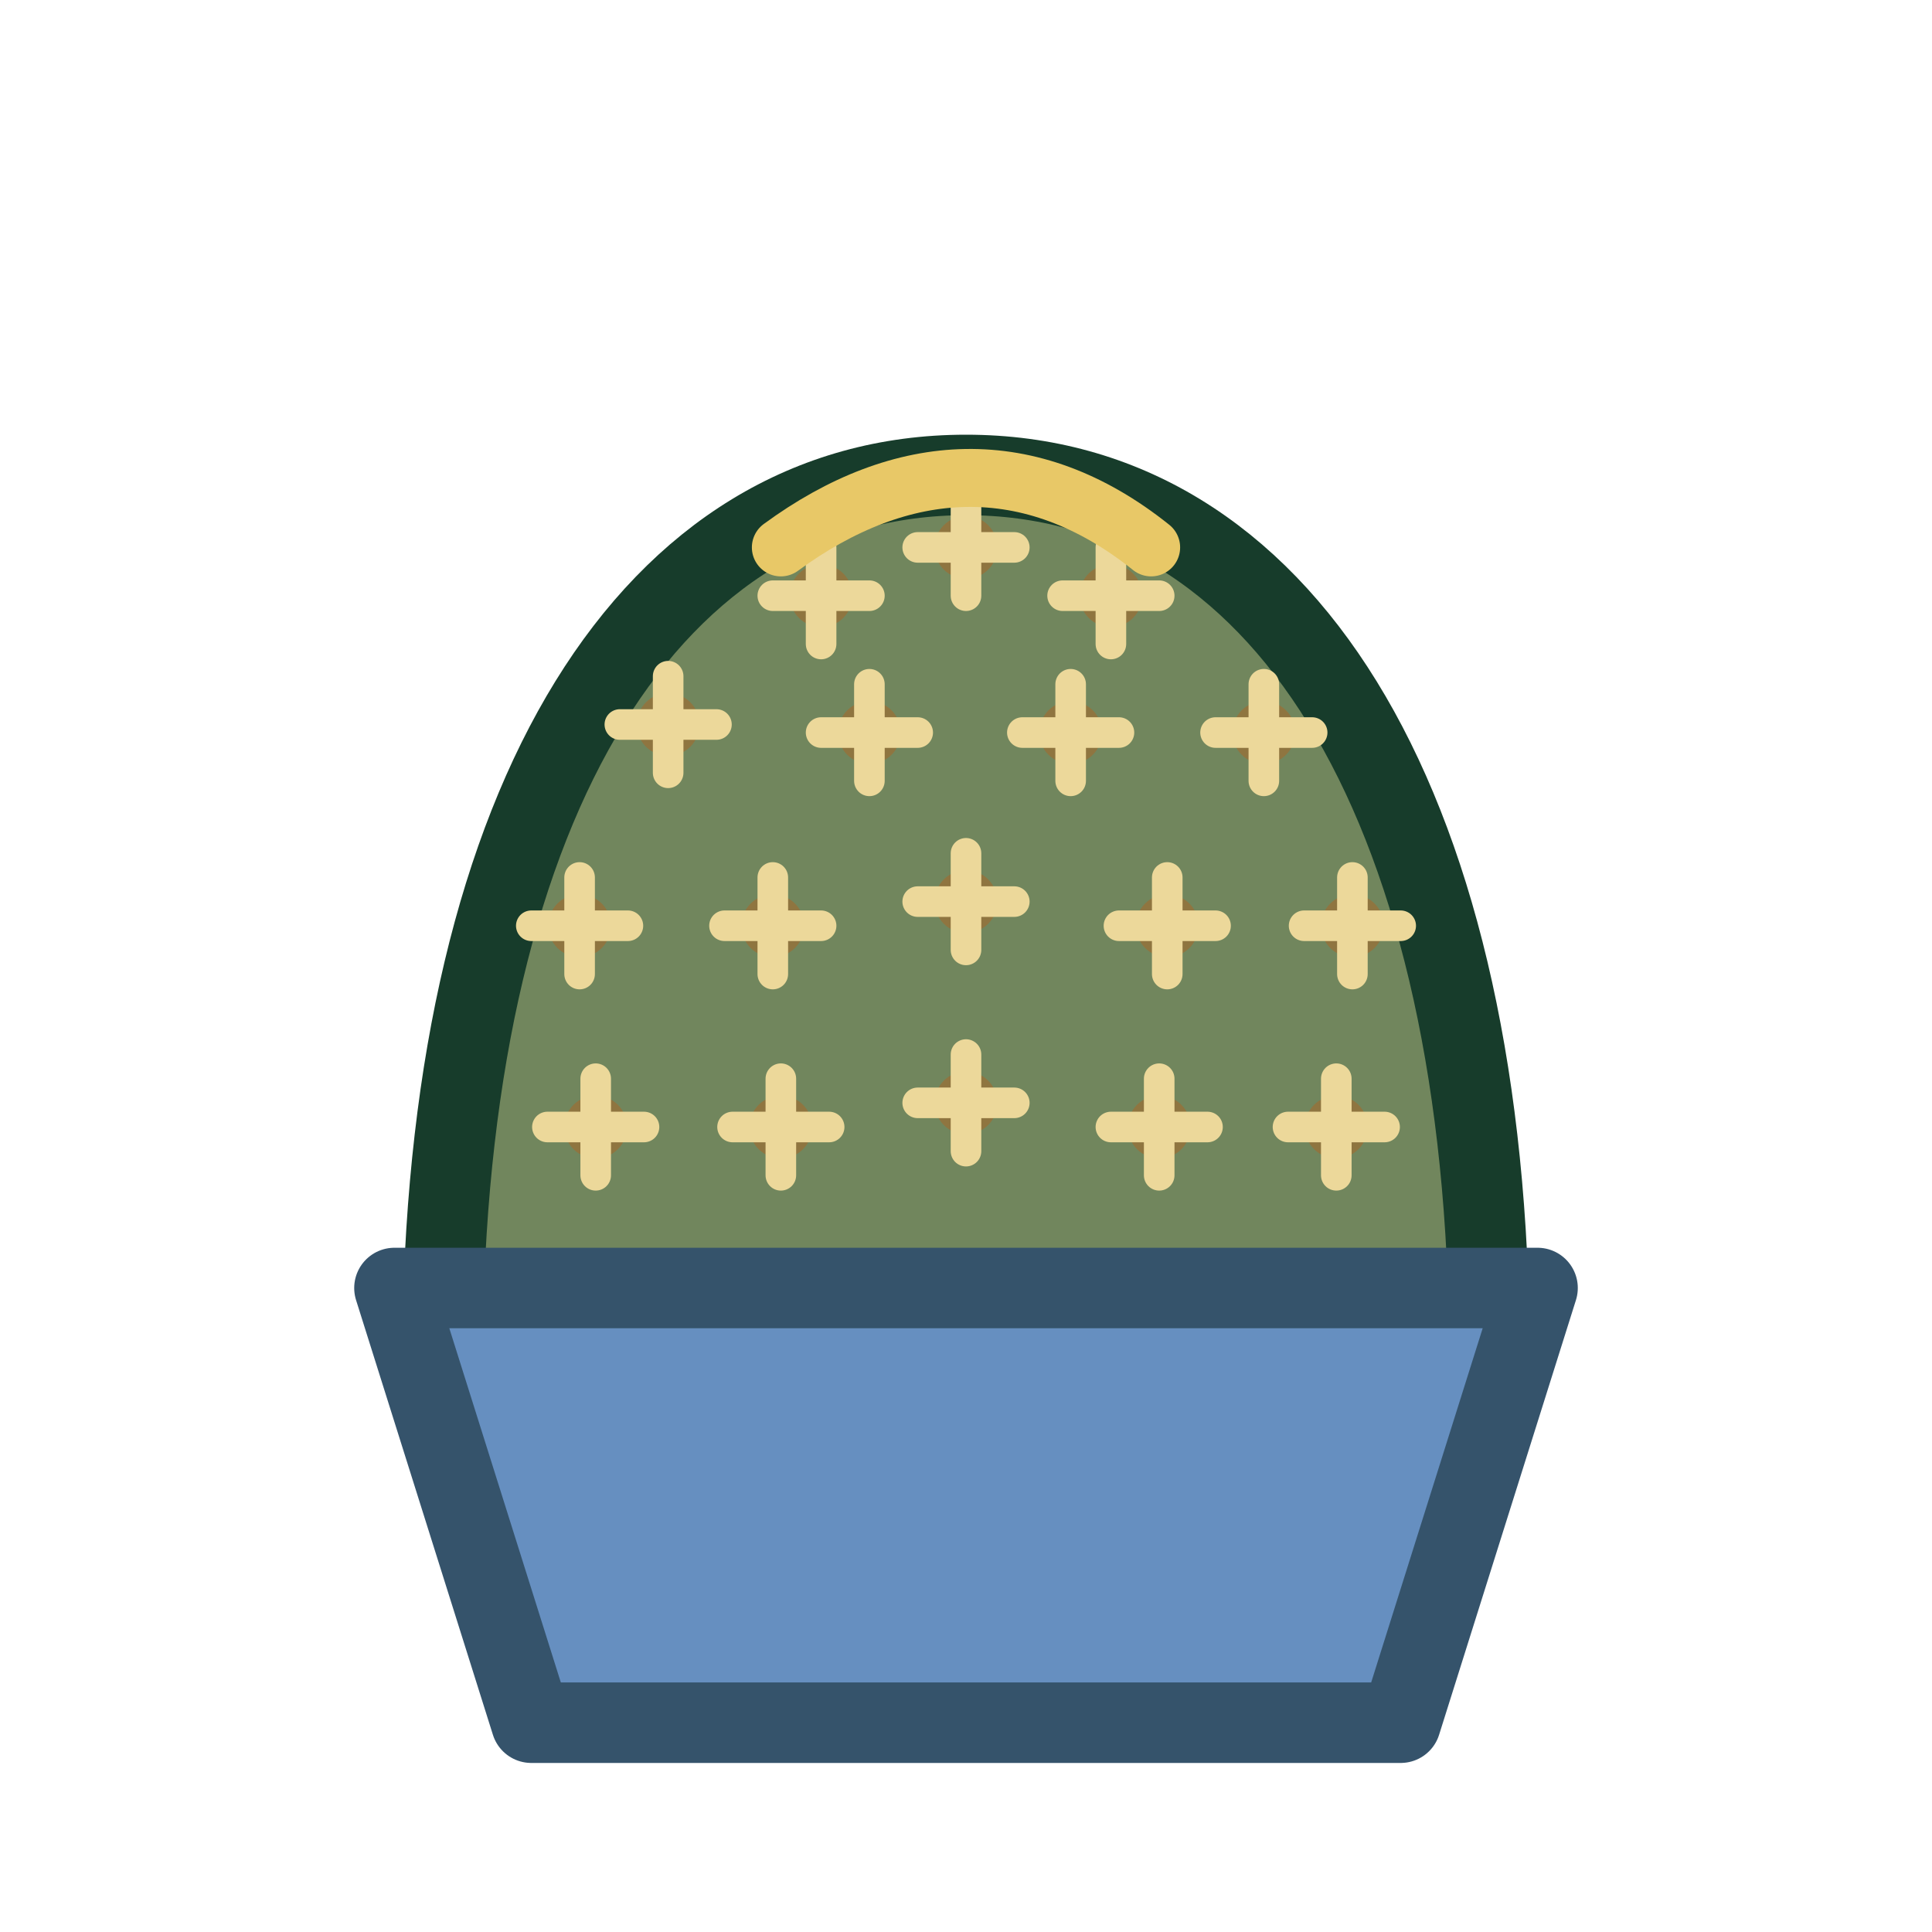
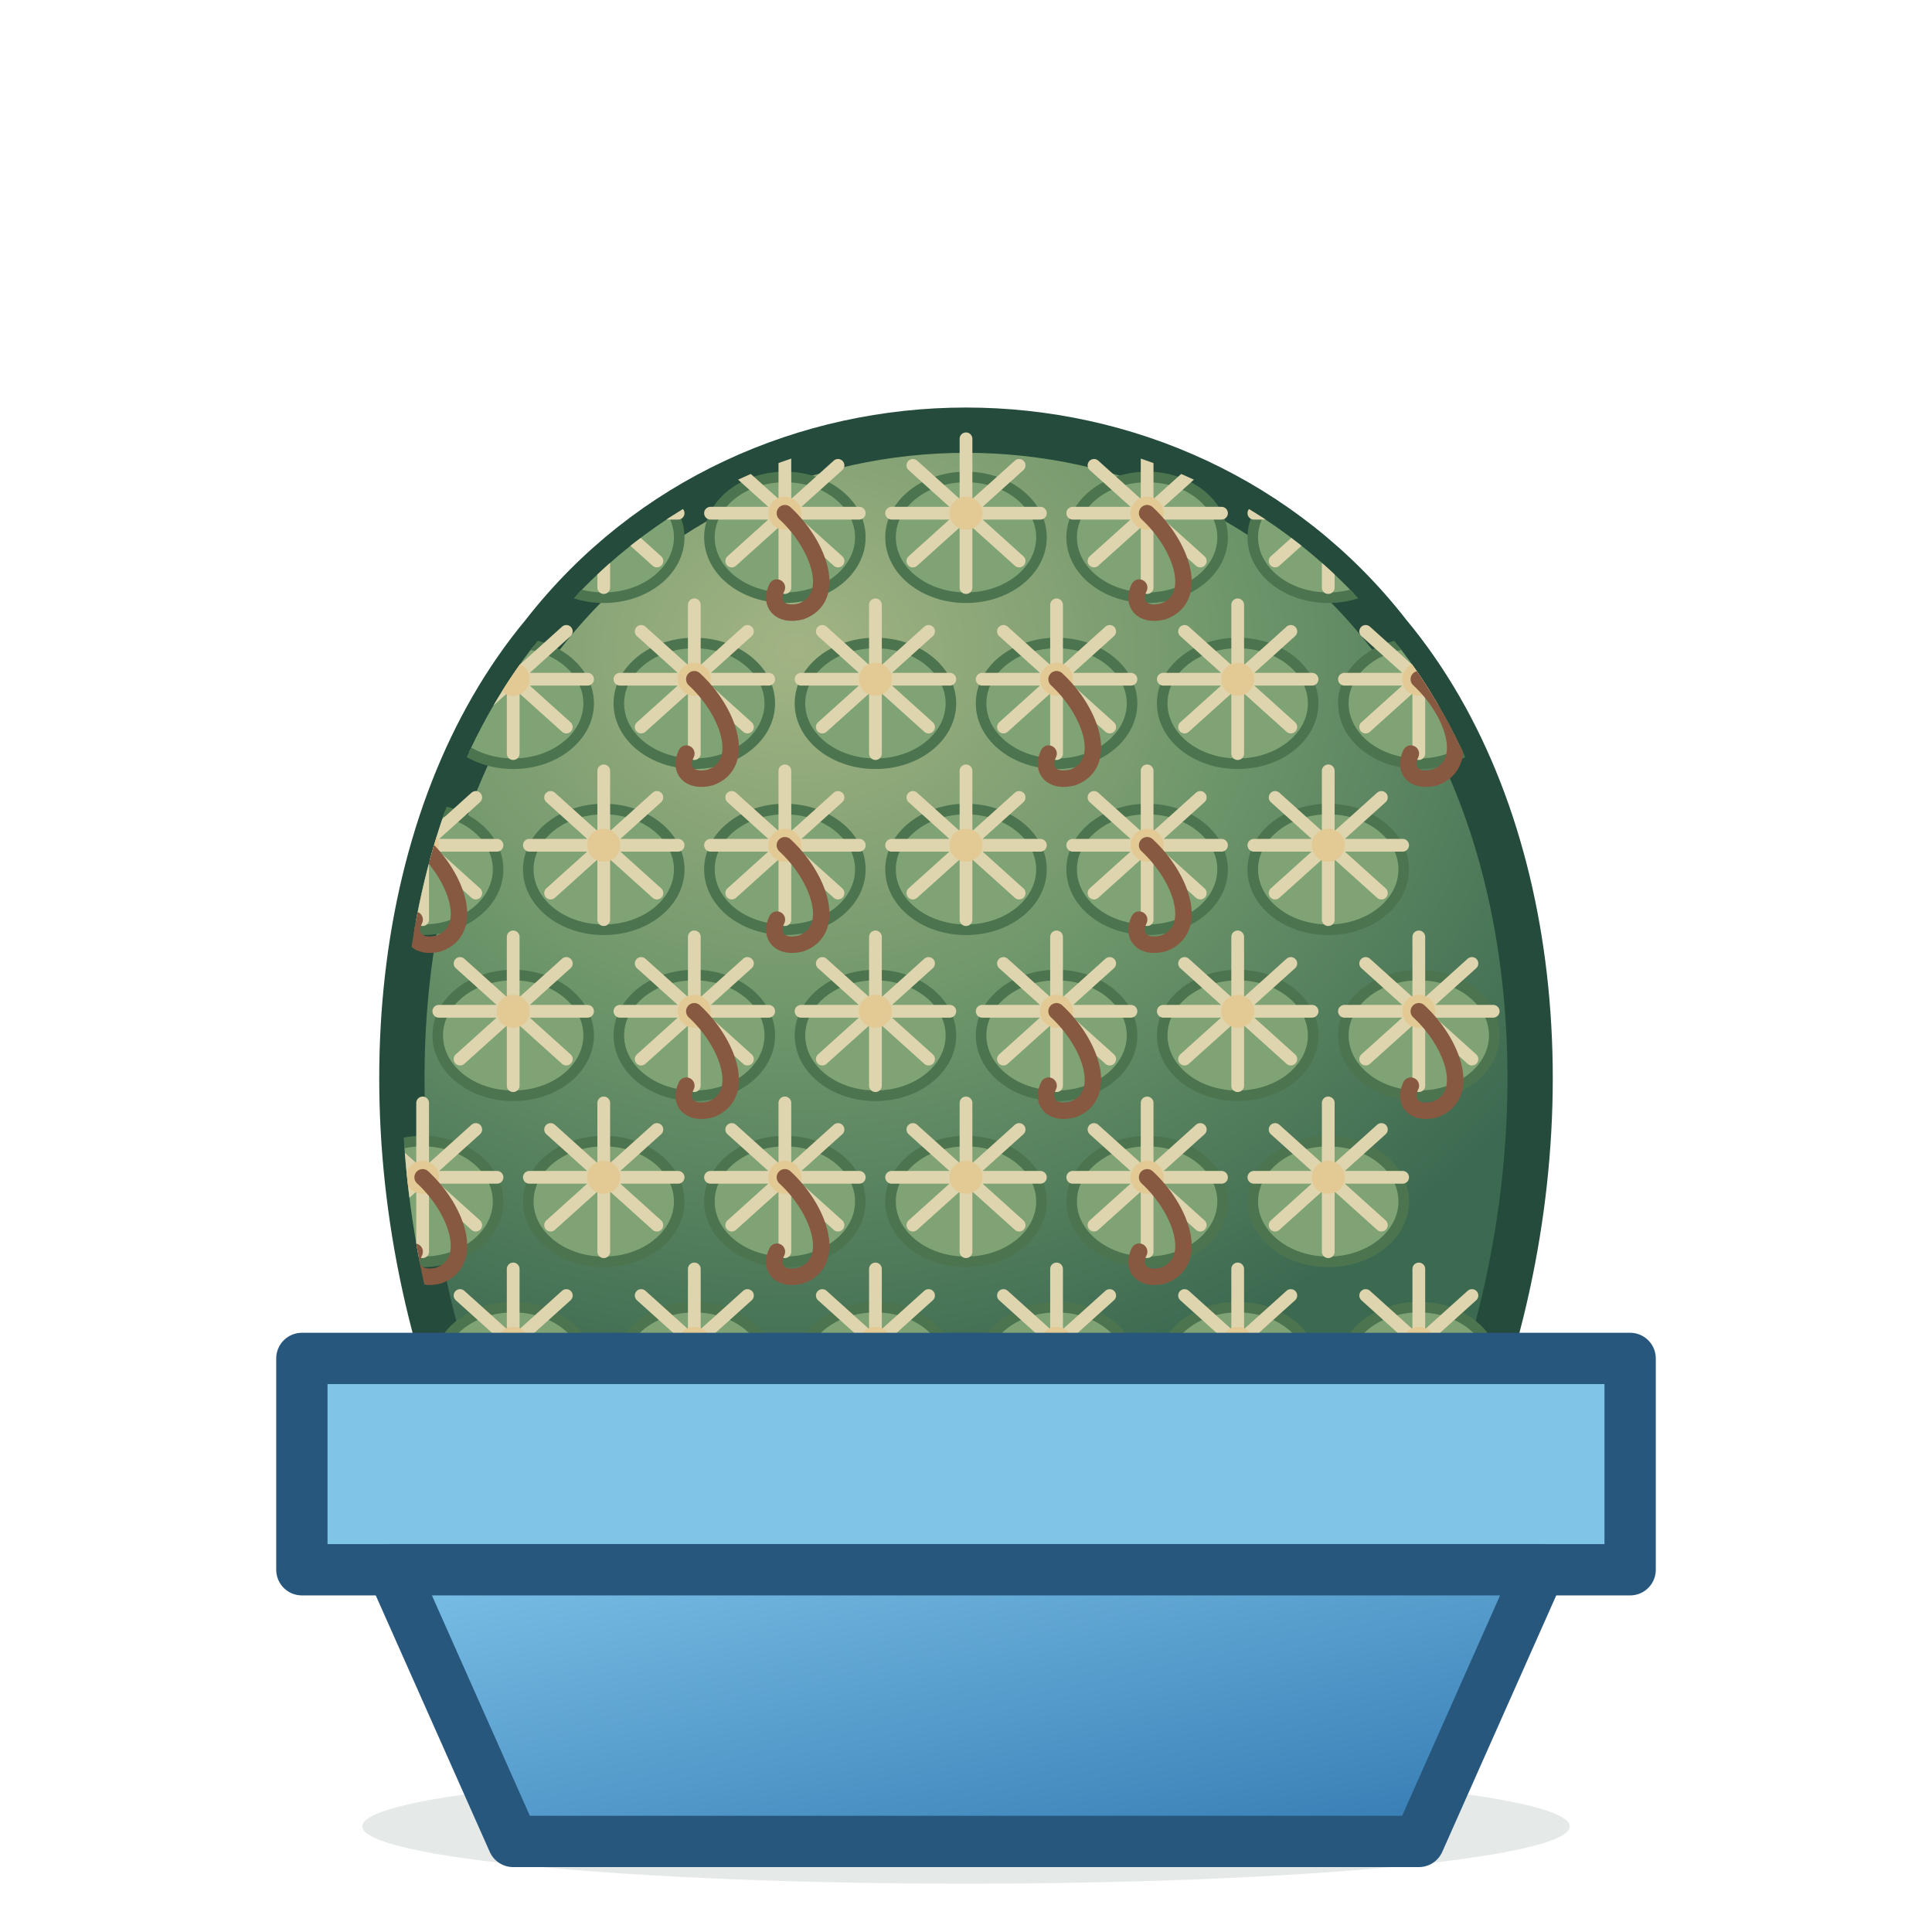
- <svg xmlns="http://www.w3.org/2000/svg" viewBox="0 0 24 24" role="img" aria-labelledby="mammillaria-rekoi-title mammillaria-rekoi-description" data-plant-slug="mammillaria-rekoi" focusable="false">
-   <path d="M5.5 16.5c0.1-6.6 2.6-10.6 6.5-10.6s6.4 4 6.5 10.6Z" fill="#71865d" stroke="#173c2b" stroke-linejoin="round" stroke-width="1" />
-   <g fill="#e5c66f" stroke="#8f7540" stroke-width="0.18">
-     <circle cx="10.2" cy="7.4" r="0.3" />
-     <circle cx="12" cy="6.8" r="0.3" />
-     <circle cx="13.8" cy="7.4" r="0.3" />
-     <circle cx="8.3" cy="9" r="0.3" />
-     <circle cx="10.8" cy="9.1" r="0.3" />
-     <circle cx="13.3" cy="9.1" r="0.3" />
-     <circle cx="15.7" cy="9.1" r="0.3" />
-     <circle cx="7.2" cy="11.5" r="0.3" />
-     <circle cx="9.6" cy="11.5" r="0.3" />
-     <circle cx="12" cy="11.2" r="0.3" />
-     <circle cx="14.5" cy="11.5" r="0.3" />
-     <circle cx="16.8" cy="11.5" r="0.3" />
-     <circle cx="7.4" cy="14" r="0.3" />
-     <circle cx="9.7" cy="14" r="0.3" />
-     <circle cx="12" cy="13.7" r="0.3" />
-     <circle cx="14.4" cy="14" r="0.3" />
-     <circle cx="16.6" cy="14" r="0.3" />
+ <svg xmlns="http://www.w3.org/2000/svg" viewBox="0 0 64 64" role="img" aria-labelledby="mammillaria-rekoi-title mammillaria-rekoi-description" data-plant-slug="mammillaria-rekoi" focusable="false">
+   <defs>
+     <linearGradient id="rekoi-pot" x1="0" x2="0.9" y1="0" y2="1">
+       <stop offset="0" stop-color="#7bc0e6" />
+       <stop offset="1" stop-color="#357cb4" />
+     </linearGradient>
+     <radialGradient id="hooks-body" cx="35%" cy="23%" r="80%">
+       <stop offset="0" stop-color="#a3b484" />
+       <stop offset="0.5" stop-color="#6d956a" />
+       <stop offset="1" stop-color="#3c6a51" />
+     </radialGradient>
+     <clipPath id="hooks-clip" clipPathUnits="userSpaceOnUse">
+       <path d="M15 46c-3-9-2-19 3-25 7-9 21-9 28 0 5 6 6 16 3 25Z" fill="none" stroke="none" stroke-width="1" stroke-linecap="round" stroke-linejoin="round" />
+     </clipPath>
+     <g id="mammillaria-rekoi-detail-1">
+       <path d="M-2.8 0H2.8M-2-1.8 2 1.8M-2 1.8 2-1.8M0-2.8V2.8" fill="none" stroke="#ded4ad" stroke-width="0.48" stroke-linecap="round" stroke-linejoin="round" />
+       <ellipse cx="0" cy="0" rx="0.62" ry="0.62" fill="#e3c994" stroke="none" stroke-width="1" />
+       <path d="M0 0C1.3 1.2 2 3.2 0.6 3.7c-0.8 0.2-1.2-0.3-0.9-0.9" fill="none" stroke="#875941" stroke-width="0.62" stroke-linecap="round" stroke-linejoin="round" />
+     </g>
+     <g id="mammillaria-rekoi-detail-2">
+       <path d="M-2.8 0H2.8M-2-1.8 2 1.8M-2 1.8 2-1.8M0-2.8V2.8" fill="none" stroke="#ded4ad" stroke-width="0.48" stroke-linecap="round" stroke-linejoin="round" />
+       <ellipse cx="0" cy="0" rx="0.62" ry="0.62" fill="#e3c994" stroke="none" stroke-width="1" />
+     </g>
+   </defs>
+   <ellipse cx="32" cy="60.5" rx="20" ry="1.9" fill="#244b3b" stroke="none" stroke-width="0" opacity="0.12" />
+   <ellipse cx="32" cy="45.5" rx="20" ry="2.1" fill="#745c45" stroke="none" stroke-width="1" />
+   <path d="M15 46c-3-9-2-19 3-25 7-9 21-9 28 0 5 6 6 16 3 25Z" fill="url(#hooks-body)" stroke="#244b3b" stroke-width="1.5" stroke-linecap="round" stroke-linejoin="round" />
+   <g clip-path="url(#hooks-clip)">
+     <ellipse cx="14" cy="17.8" rx="2.5" ry="2" fill="#80a375" stroke="#4c744f" stroke-width="0.35" />
+     <use href="#mammillaria-rekoi-detail-1" transform="translate(14 17) scale(0.88)" />
+     <ellipse cx="20" cy="17.8" rx="2.5" ry="2" fill="#80a375" stroke="#4c744f" stroke-width="0.35" />
+     <use href="#mammillaria-rekoi-detail-2" transform="translate(20 17) scale(0.88)" />
+     <ellipse cx="26" cy="17.8" rx="2.5" ry="2" fill="#80a375" stroke="#4c744f" stroke-width="0.35" />
+     <use href="#mammillaria-rekoi-detail-1" transform="translate(26 17) scale(0.88)" />
+     <ellipse cx="32" cy="17.8" rx="2.5" ry="2" fill="#80a375" stroke="#4c744f" stroke-width="0.35" />
+     <use href="#mammillaria-rekoi-detail-2" transform="translate(32 17) scale(0.88)" />
+     <ellipse cx="38" cy="17.8" rx="2.5" ry="2" fill="#80a375" stroke="#4c744f" stroke-width="0.35" />
+     <use href="#mammillaria-rekoi-detail-1" transform="translate(38 17) scale(0.88)" />
+     <ellipse cx="44" cy="17.8" rx="2.5" ry="2" fill="#80a375" stroke="#4c744f" stroke-width="0.35" />
+     <use href="#mammillaria-rekoi-detail-2" transform="translate(44 17) scale(0.88)" />
+     <ellipse cx="17" cy="23.3" rx="2.5" ry="2" fill="#80a375" stroke="#4c744f" stroke-width="0.35" />
+     <use href="#mammillaria-rekoi-detail-2" transform="translate(17 22.5) scale(0.88)" />
+     <ellipse cx="23" cy="23.3" rx="2.5" ry="2" fill="#80a375" stroke="#4c744f" stroke-width="0.35" />
+     <use href="#mammillaria-rekoi-detail-1" transform="translate(23 22.5) scale(0.88)" />
+     <ellipse cx="29" cy="23.3" rx="2.5" ry="2" fill="#80a375" stroke="#4c744f" stroke-width="0.35" />
+     <use href="#mammillaria-rekoi-detail-2" transform="translate(29 22.5) scale(0.88)" />
+     <ellipse cx="35" cy="23.3" rx="2.5" ry="2" fill="#80a375" stroke="#4c744f" stroke-width="0.35" />
+     <use href="#mammillaria-rekoi-detail-1" transform="translate(35 22.5) scale(0.88)" />
+     <ellipse cx="41" cy="23.3" rx="2.5" ry="2" fill="#80a375" stroke="#4c744f" stroke-width="0.35" />
+     <use href="#mammillaria-rekoi-detail-2" transform="translate(41 22.5) scale(0.88)" />
+     <ellipse cx="47" cy="23.3" rx="2.5" ry="2" fill="#80a375" stroke="#4c744f" stroke-width="0.35" />
+     <use href="#mammillaria-rekoi-detail-1" transform="translate(47 22.5) scale(0.88)" />
+     <ellipse cx="14" cy="28.8" rx="2.5" ry="2" fill="#80a375" stroke="#4c744f" stroke-width="0.35" />
+     <use href="#mammillaria-rekoi-detail-1" transform="translate(14 28) scale(0.88)" />
+     <ellipse cx="20" cy="28.8" rx="2.5" ry="2" fill="#80a375" stroke="#4c744f" stroke-width="0.35" />
+     <use href="#mammillaria-rekoi-detail-2" transform="translate(20 28) scale(0.88)" />
+     <ellipse cx="26" cy="28.8" rx="2.5" ry="2" fill="#80a375" stroke="#4c744f" stroke-width="0.35" />
+     <use href="#mammillaria-rekoi-detail-1" transform="translate(26 28) scale(0.88)" />
+     <ellipse cx="32" cy="28.8" rx="2.5" ry="2" fill="#80a375" stroke="#4c744f" stroke-width="0.35" />
+     <use href="#mammillaria-rekoi-detail-2" transform="translate(32 28) scale(0.88)" />
+     <ellipse cx="38" cy="28.8" rx="2.5" ry="2" fill="#80a375" stroke="#4c744f" stroke-width="0.35" />
+     <use href="#mammillaria-rekoi-detail-1" transform="translate(38 28) scale(0.88)" />
+     <ellipse cx="44" cy="28.8" rx="2.5" ry="2" fill="#80a375" stroke="#4c744f" stroke-width="0.35" />
+     <use href="#mammillaria-rekoi-detail-2" transform="translate(44 28) scale(0.88)" />
+     <ellipse cx="17" cy="34.3" rx="2.5" ry="2" fill="#80a375" stroke="#4c744f" stroke-width="0.35" />
+     <use href="#mammillaria-rekoi-detail-2" transform="translate(17 33.5) scale(0.88)" />
+     <ellipse cx="23" cy="34.3" rx="2.5" ry="2" fill="#80a375" stroke="#4c744f" stroke-width="0.35" />
+     <use href="#mammillaria-rekoi-detail-1" transform="translate(23 33.5) scale(0.88)" />
+     <ellipse cx="29" cy="34.3" rx="2.5" ry="2" fill="#80a375" stroke="#4c744f" stroke-width="0.35" />
+     <use href="#mammillaria-rekoi-detail-2" transform="translate(29 33.5) scale(0.88)" />
+     <ellipse cx="35" cy="34.3" rx="2.5" ry="2" fill="#80a375" stroke="#4c744f" stroke-width="0.35" />
+     <use href="#mammillaria-rekoi-detail-1" transform="translate(35 33.5) scale(0.88)" />
+     <ellipse cx="41" cy="34.3" rx="2.5" ry="2" fill="#80a375" stroke="#4c744f" stroke-width="0.35" />
+     <use href="#mammillaria-rekoi-detail-2" transform="translate(41 33.5) scale(0.88)" />
+     <ellipse cx="47" cy="34.3" rx="2.5" ry="2" fill="#80a375" stroke="#4c744f" stroke-width="0.35" />
+     <use href="#mammillaria-rekoi-detail-1" transform="translate(47 33.5) scale(0.88)" />
+     <ellipse cx="14" cy="39.8" rx="2.5" ry="2" fill="#80a375" stroke="#4c744f" stroke-width="0.35" />
+     <use href="#mammillaria-rekoi-detail-1" transform="translate(14 39) scale(0.88)" />
+     <ellipse cx="20" cy="39.8" rx="2.5" ry="2" fill="#80a375" stroke="#4c744f" stroke-width="0.35" />
+     <use href="#mammillaria-rekoi-detail-2" transform="translate(20 39) scale(0.88)" />
+     <ellipse cx="26" cy="39.8" rx="2.5" ry="2" fill="#80a375" stroke="#4c744f" stroke-width="0.35" />
+     <use href="#mammillaria-rekoi-detail-1" transform="translate(26 39) scale(0.88)" />
+     <ellipse cx="32" cy="39.8" rx="2.5" ry="2" fill="#80a375" stroke="#4c744f" stroke-width="0.35" />
+     <use href="#mammillaria-rekoi-detail-2" transform="translate(32 39) scale(0.88)" />
+     <ellipse cx="38" cy="39.8" rx="2.5" ry="2" fill="#80a375" stroke="#4c744f" stroke-width="0.35" />
+     <use href="#mammillaria-rekoi-detail-1" transform="translate(38 39) scale(0.88)" />
+     <ellipse cx="44" cy="39.8" rx="2.5" ry="2" fill="#80a375" stroke="#4c744f" stroke-width="0.35" />
+     <use href="#mammillaria-rekoi-detail-2" transform="translate(44 39) scale(0.88)" />
+     <ellipse cx="17" cy="45.3" rx="2.5" ry="2" fill="#80a375" stroke="#4c744f" stroke-width="0.35" />
+     <use href="#mammillaria-rekoi-detail-2" transform="translate(17 44.5) scale(0.88)" />
+     <ellipse cx="23" cy="45.3" rx="2.5" ry="2" fill="#80a375" stroke="#4c744f" stroke-width="0.35" />
+     <use href="#mammillaria-rekoi-detail-1" transform="translate(23 44.5) scale(0.88)" />
+     <ellipse cx="29" cy="45.3" rx="2.5" ry="2" fill="#80a375" stroke="#4c744f" stroke-width="0.35" />
+     <use href="#mammillaria-rekoi-detail-2" transform="translate(29 44.5) scale(0.88)" />
+     <ellipse cx="35" cy="45.3" rx="2.5" ry="2" fill="#80a375" stroke="#4c744f" stroke-width="0.35" />
+     <use href="#mammillaria-rekoi-detail-1" transform="translate(35 44.5) scale(0.88)" />
+     <ellipse cx="41" cy="45.3" rx="2.5" ry="2" fill="#80a375" stroke="#4c744f" stroke-width="0.35" />
+     <use href="#mammillaria-rekoi-detail-2" transform="translate(41 44.5) scale(0.88)" />
+     <ellipse cx="47" cy="45.3" rx="2.5" ry="2" fill="#80a375" stroke="#4c744f" stroke-width="0.35" />
+     <use href="#mammillaria-rekoi-detail-1" transform="translate(47 44.5) scale(0.88)" />
  </g>
-   <path d="M9.6 7.4h1.2m-0.6-0.6V8m1.2-1.2h1.2M12 6.2v1.2m1.2 0h1.2m-0.6-0.6V8M7.7 9h1.2m-0.6-0.6v1.2m1.9-0.5h1.2m-0.6-0.6v1.2m1.9-0.6h1.2m-0.6-0.6v1.2m1.8-0.6h1.2m-0.6-0.6v1.2M6.6 11.5h1.2m-0.6-0.6v1.2m1.8-0.6h1.2m-0.6-0.6v1.2m1.8-0.9h1.2m-0.6-0.6v1.2m1.9-0.3h1.2m-0.6-0.6v1.2m1.7-0.6h1.2m-0.6-0.6v1.2M6.8 14h1.2m-0.6-0.6v1.2m1.7-0.6h1.2m-0.6-0.6v1.2m1.7-0.9h1.2m-0.6-0.6v1.2m1.8-0.3h1.2m-0.6-0.6v1.2m1.6-0.6h1.2m-0.6-0.6v1.2" fill="none" stroke="#ecd89a" stroke-linecap="round" stroke-width="0.38" />
-   <path d="M9.7 6.8c1.5-1.1 3.1-1.2 4.6 0" fill="none" stroke="#e8c867" stroke-linecap="round" stroke-width="0.72" />
-   <path d="M4.9 16h14.2l-1.7 5.4H6.6z" fill="#668fc0" stroke="#35536b" stroke-linejoin="round" stroke-width="1" />
+   <path d="M10 45h44v7H10z" fill="#80c4e8" stroke="#28577e" stroke-linejoin="round" stroke-width="1.7" />
+   <path d="m13 52 4 9h30l4-9Z" fill="url(#rekoi-pot)" stroke="#28577e" stroke-linejoin="round" stroke-width="1.7" />
</svg>
